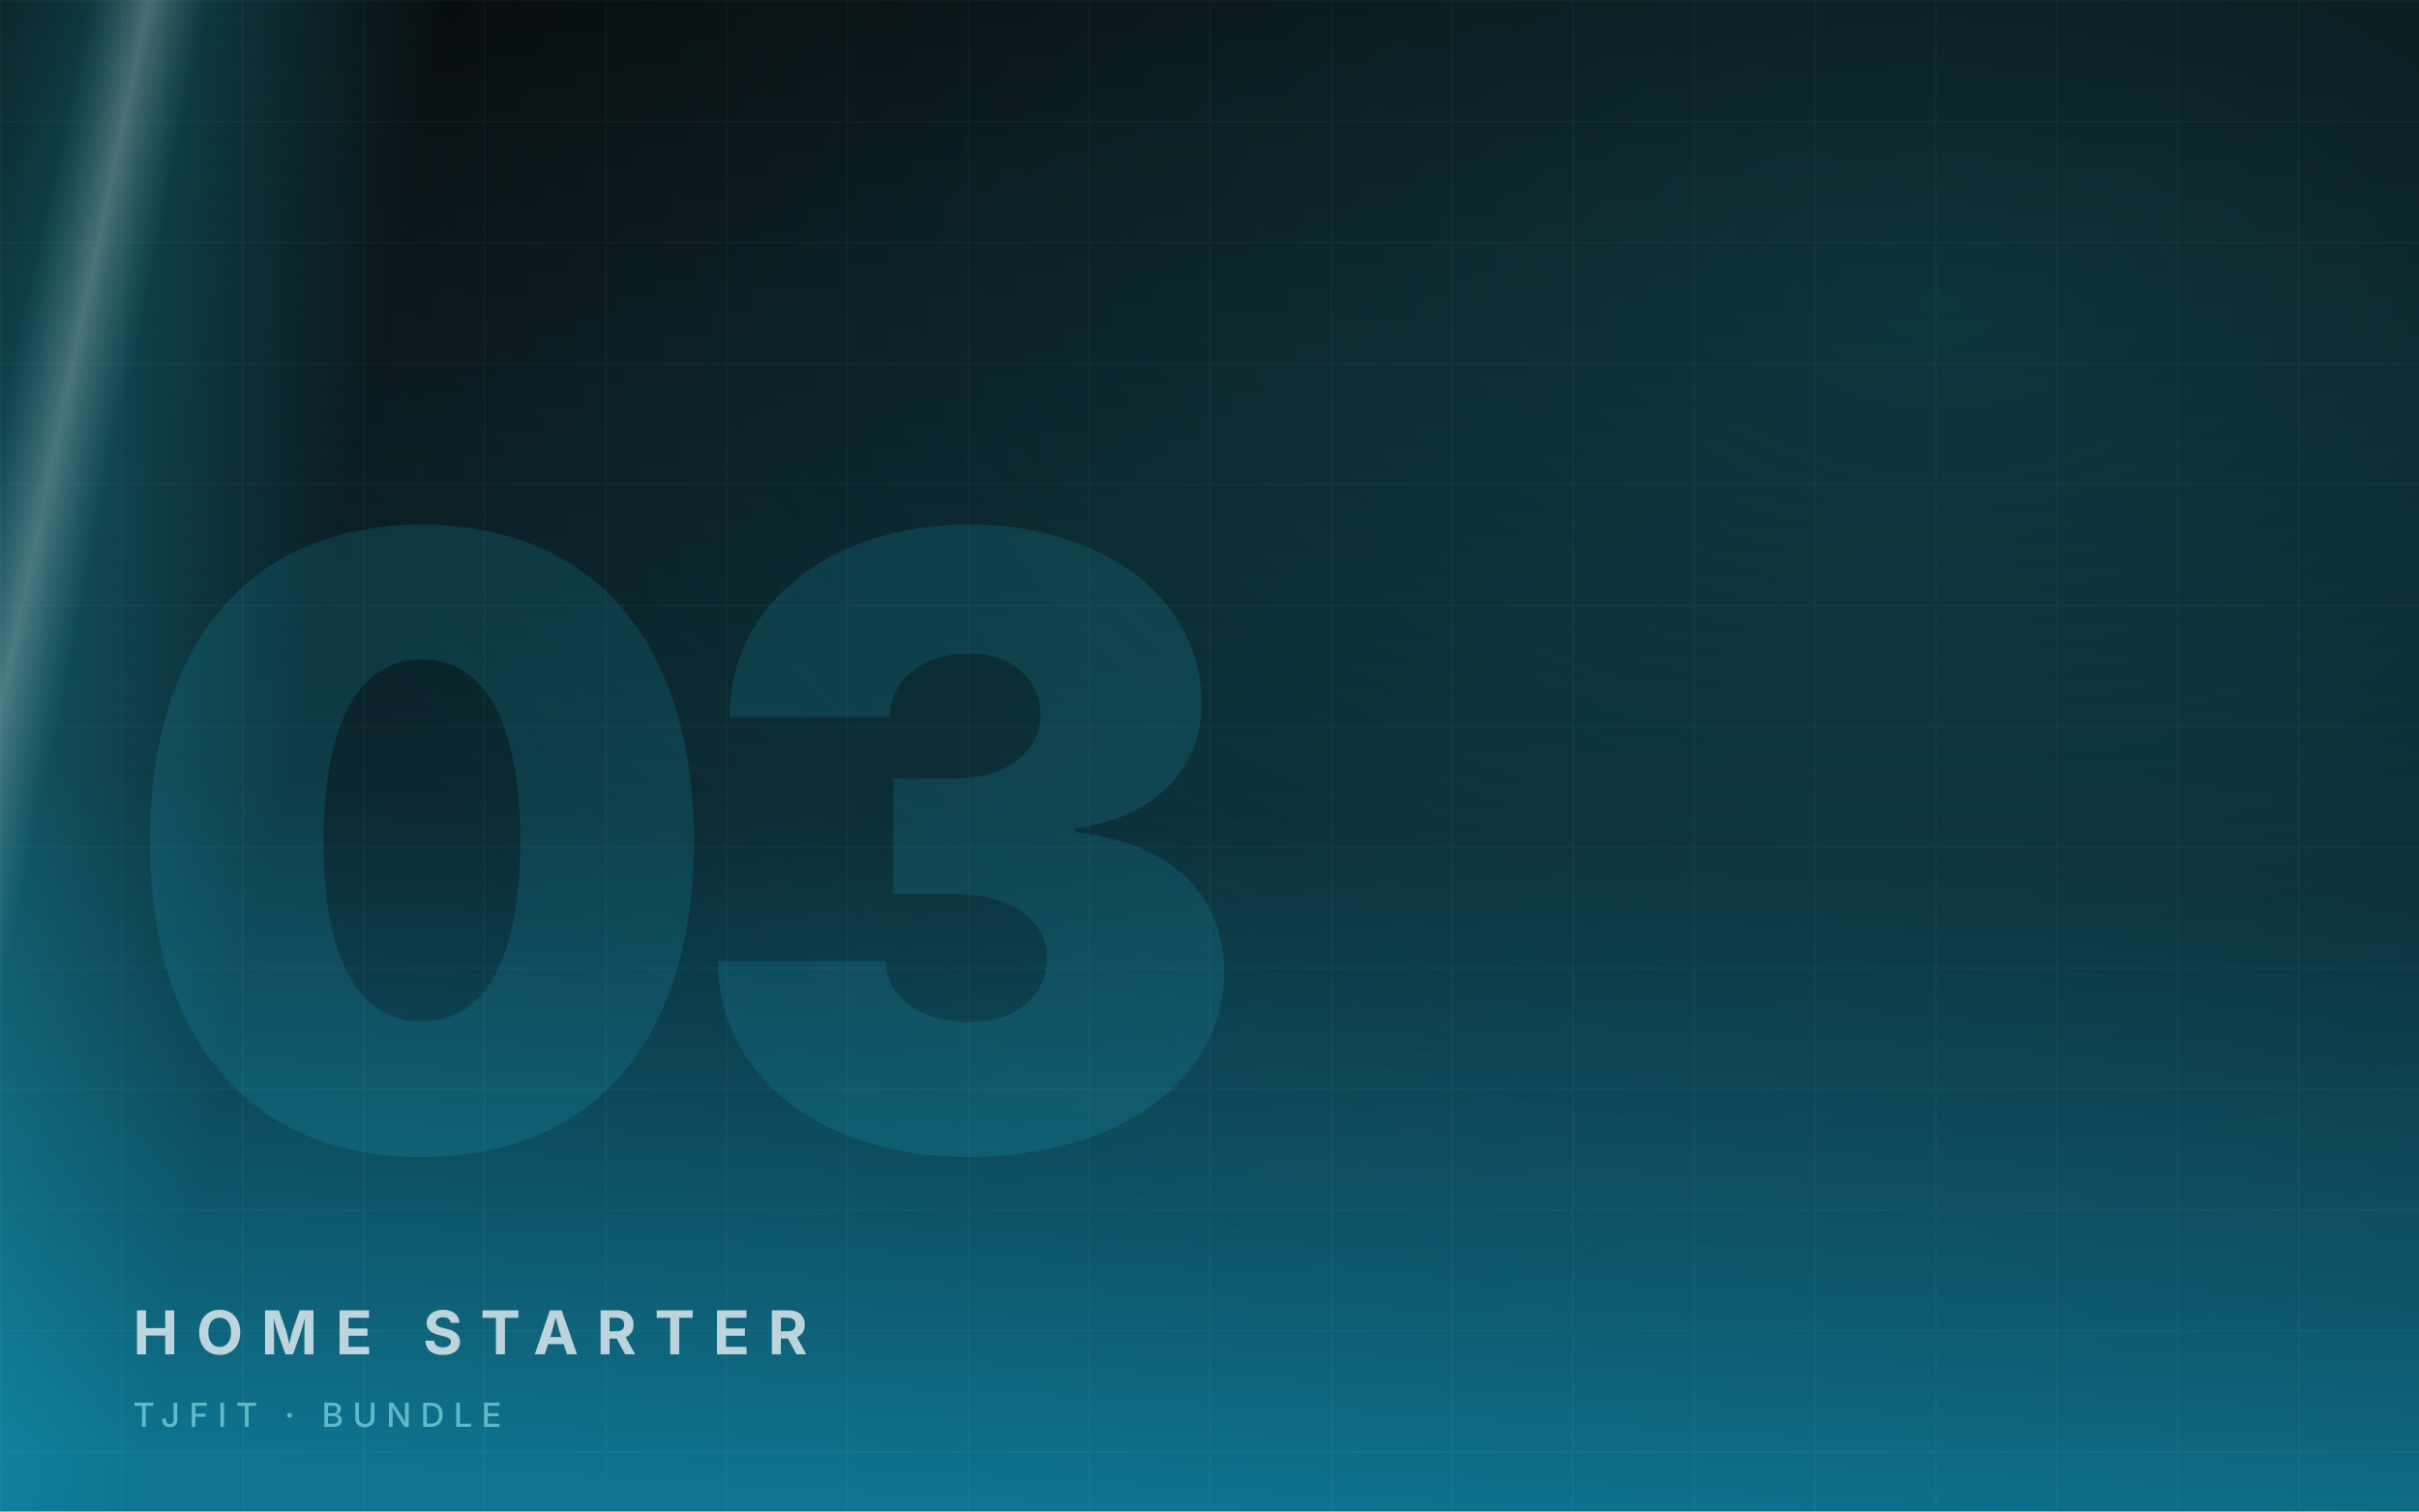
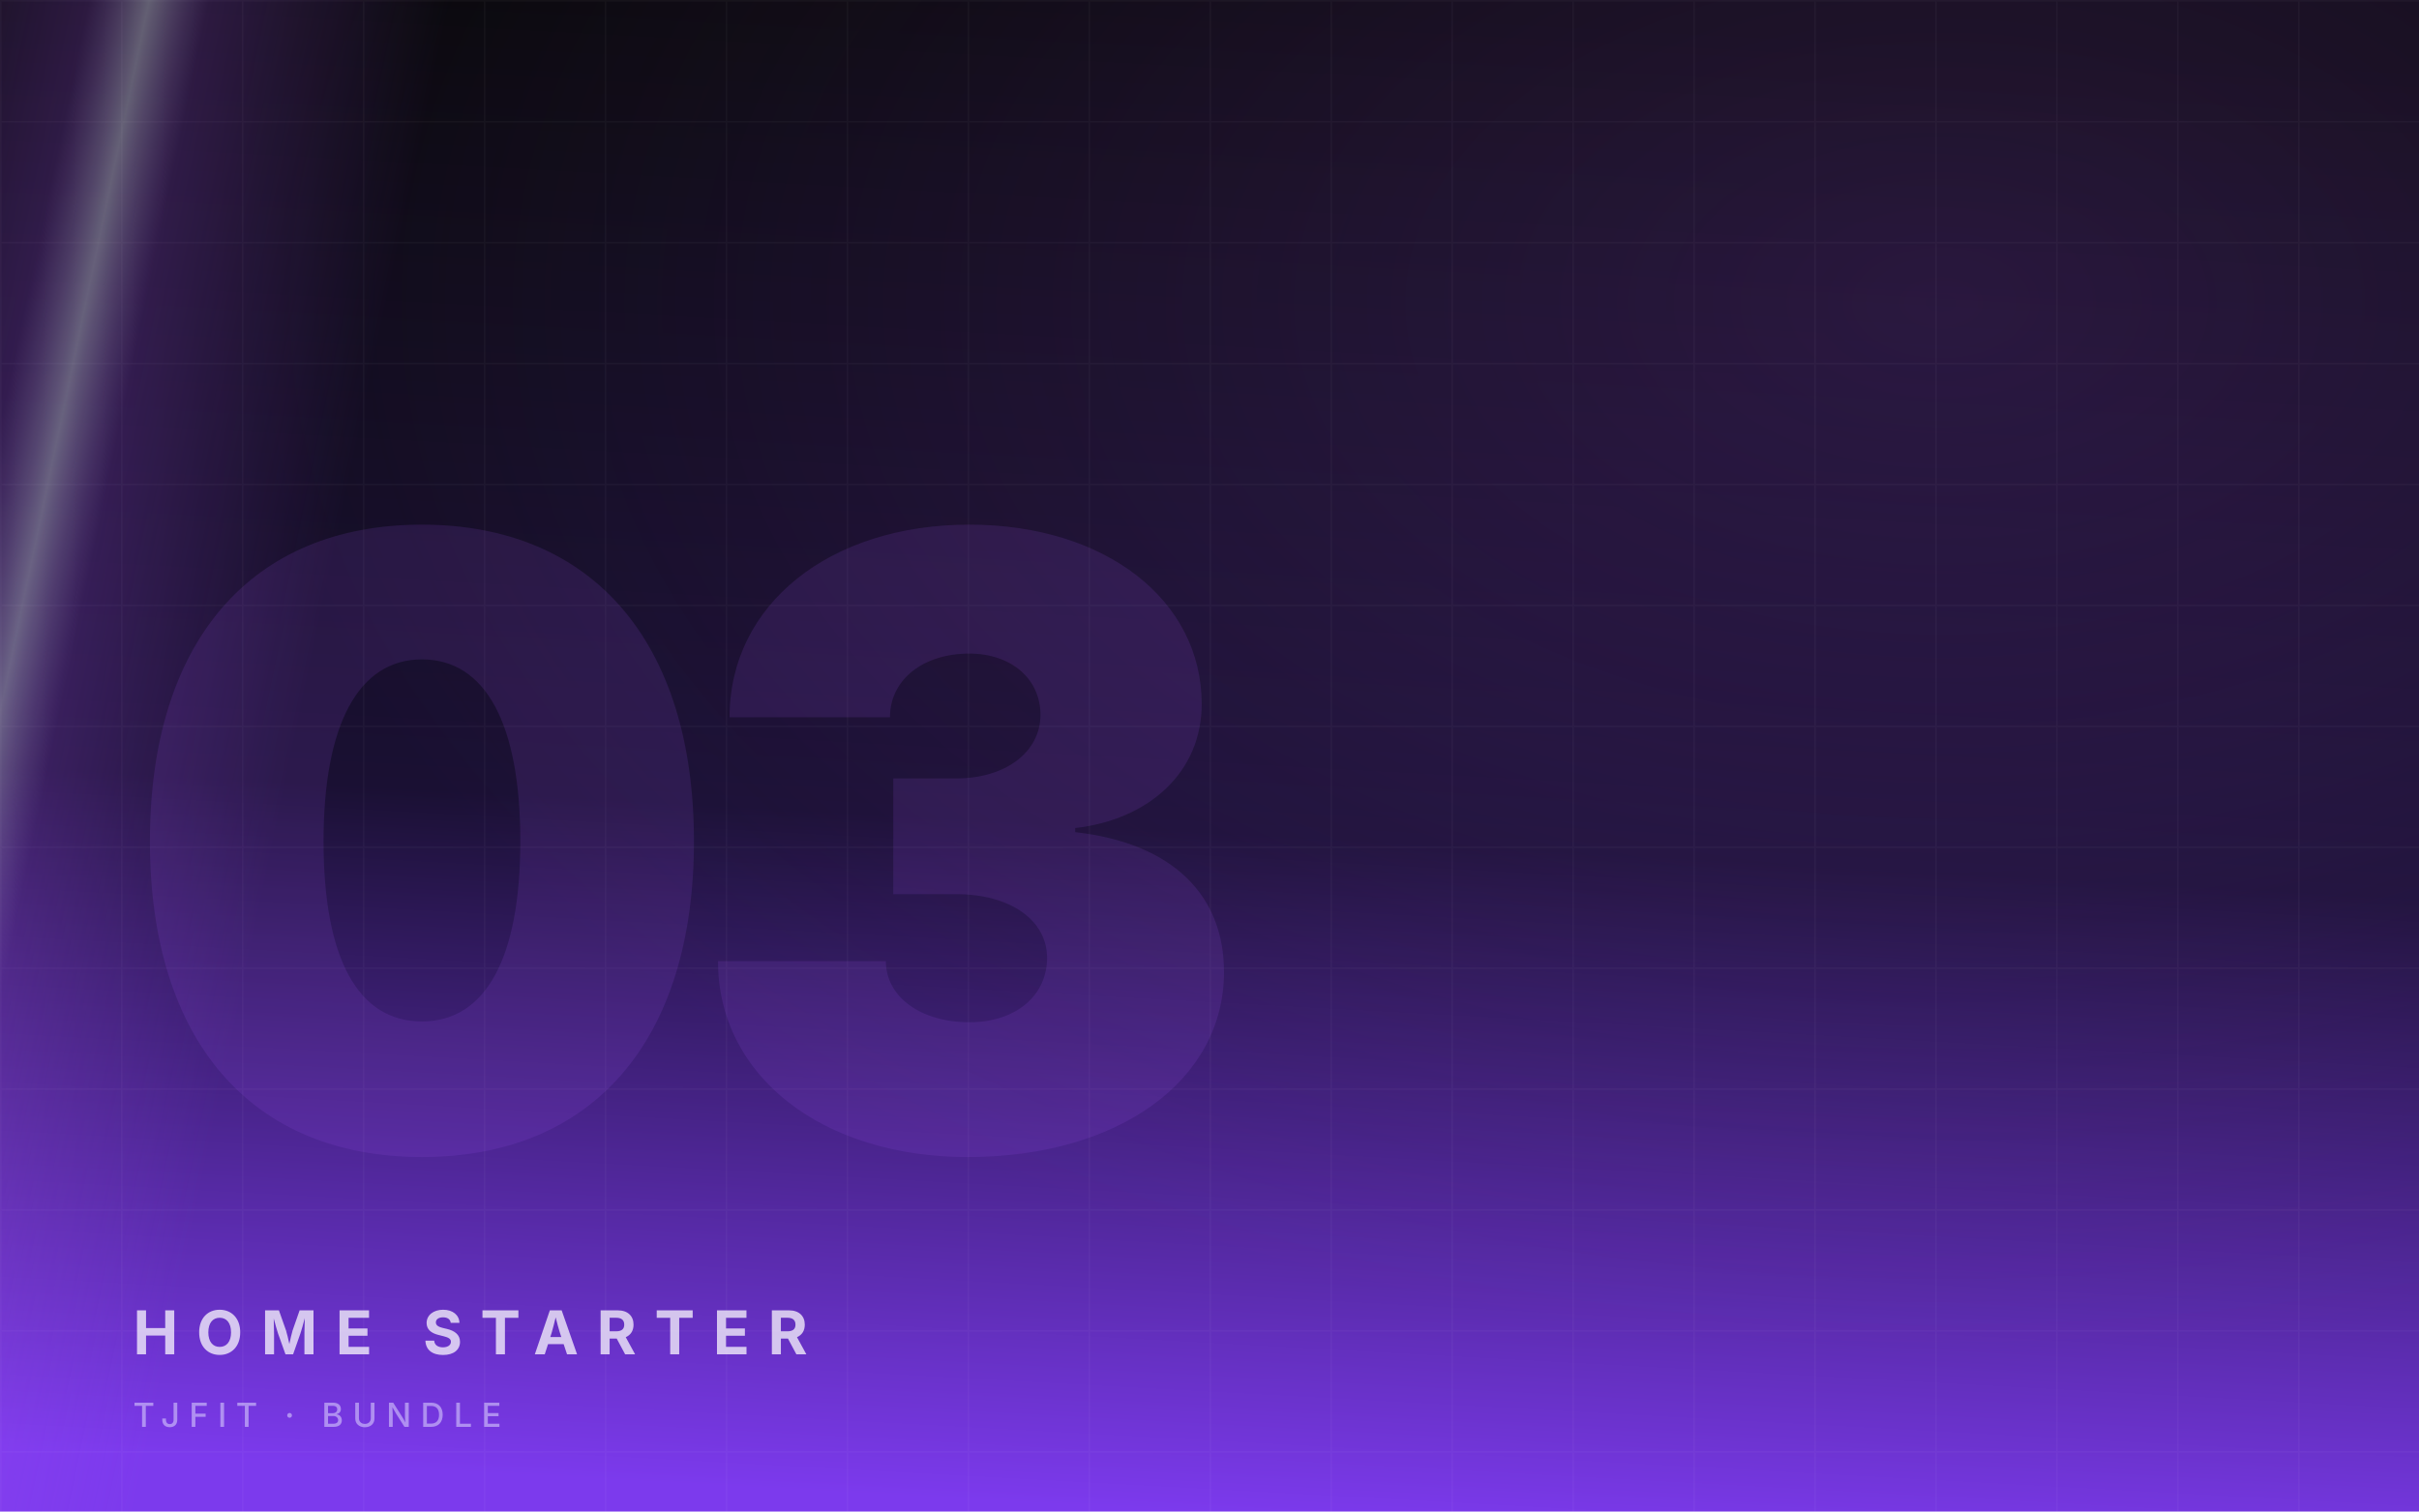
<svg xmlns="http://www.w3.org/2000/svg" viewBox="0 0 800 500" preserveAspectRatio="xMidYMid slice">
  <style>
    @keyframes tj-bundle-beam { 0% { transform: translateX(-1100px); } 100% { transform: translateX(2200px); } }
    @keyframes tj-bundle-numeral { 0%, 100% { opacity: 0.13; } 50% { opacity: 0.20; } }
    .tj-beam { animation: tj-bundle-beam 9s linear 2.7s infinite; }
    .tj-numeral { animation: tj-bundle-numeral 4.5s ease-in-out infinite; }
    @media (prefers-reduced-motion: reduce) {
      .tj-beam, .tj-numeral { animation: none; }
      .tj-beam { display: none; }
    }
  </style>
  <defs>
    <linearGradient id="g" x1="0.544" y1="0.002" x2="0.456" y2="0.998">
      <stop offset="0" stop-color="#080809" />
-       <stop offset="0.55" stop-color="#0c2730" />
-       <stop offset="1" stop-color="#0e7490" />
+       <stop offset="0.55" stop-color="#1a1033" />
+       <stop offset="1" stop-color="#7c3aed" />
    </linearGradient>
    <radialGradient id="glow" cx="0.8" cy="0.2" r="0.7">
-       <stop offset="0" stop-color="rgba(34,211,238,0.18)" />
-       <stop offset="1" stop-color="rgba(34,211,238,0)" />
+       <stop offset="0" stop-color="rgba(168,85,247,0.18)" />
+       <stop offset="1" stop-color="rgba(168,85,247,0)" />
    </radialGradient>
    <linearGradient id="beam" x1="0" y1="0" x2="1" y2="0">
-       <stop offset="0" stop-color="rgba(34,211,238,0)" />
-       <stop offset="0.4" stop-color="rgba(34,211,238,0.22)" />
-       <stop offset="0.5" stop-color="rgba(165,243,252,0.42)" />
-       <stop offset="0.6" stop-color="rgba(34,211,238,0.22)" />
-       <stop offset="1" stop-color="rgba(34,211,238,0)" />
+       <stop offset="0" stop-color="rgba(168,85,247,0)" />
+       <stop offset="0.4" stop-color="rgba(168,85,247,0.22)" />
+       <stop offset="0.5" stop-color="rgba(221,214,254,0.42)" />
+       <stop offset="0.6" stop-color="rgba(168,85,247,0.22)" />
+       <stop offset="1" stop-color="rgba(168,85,247,0)" />
    </linearGradient>
    <pattern id="grid" width="40" height="40" patternUnits="userSpaceOnUse">
      <path d="M 40 0 L 0 0 0 40" fill="none" stroke="rgba(255,255,255,0.035)" stroke-width="1" />
    </pattern>
  </defs>
  <rect width="800" height="500" fill="url(#g)" />
  <rect width="800" height="500" fill="url(#glow)" />
  <rect width="800" height="500" fill="url(#grid)" />
  <g class="tj-beam" transform="skewX(-12)">
    <rect x="-50" y="0" width="200" height="500" fill="url(#beam)" />
  </g>
-   <text class="tj-numeral" x="40" y="380" font-family="system-ui,-apple-system,sans-serif" font-weight="900" font-size="280" fill="rgba(34,211,238,0.13)" letter-spacing="-12">03</text>
+   <text class="tj-numeral" x="40" y="380" font-family="system-ui,-apple-system,sans-serif" font-weight="900" font-size="280" fill="rgba(168,85,247,0.13)" letter-spacing="-12">03</text>
  <text x="44" y="448" font-family="system-ui,-apple-system,sans-serif" font-weight="700" font-size="20" fill="rgba(255,255,255,0.72)" letter-spacing="6">HOME STARTER</text>
-   <text x="44" y="472" font-family="system-ui,-apple-system,sans-serif" font-weight="500" font-size="11" fill="rgba(165,243,252,0.55)" letter-spacing="3">TJFIT · BUNDLE</text>
+   <text x="44" y="472" font-family="system-ui,-apple-system,sans-serif" font-weight="500" font-size="11" fill="rgba(221,214,254,0.55)" letter-spacing="3">TJFIT · BUNDLE</text>
</svg>
